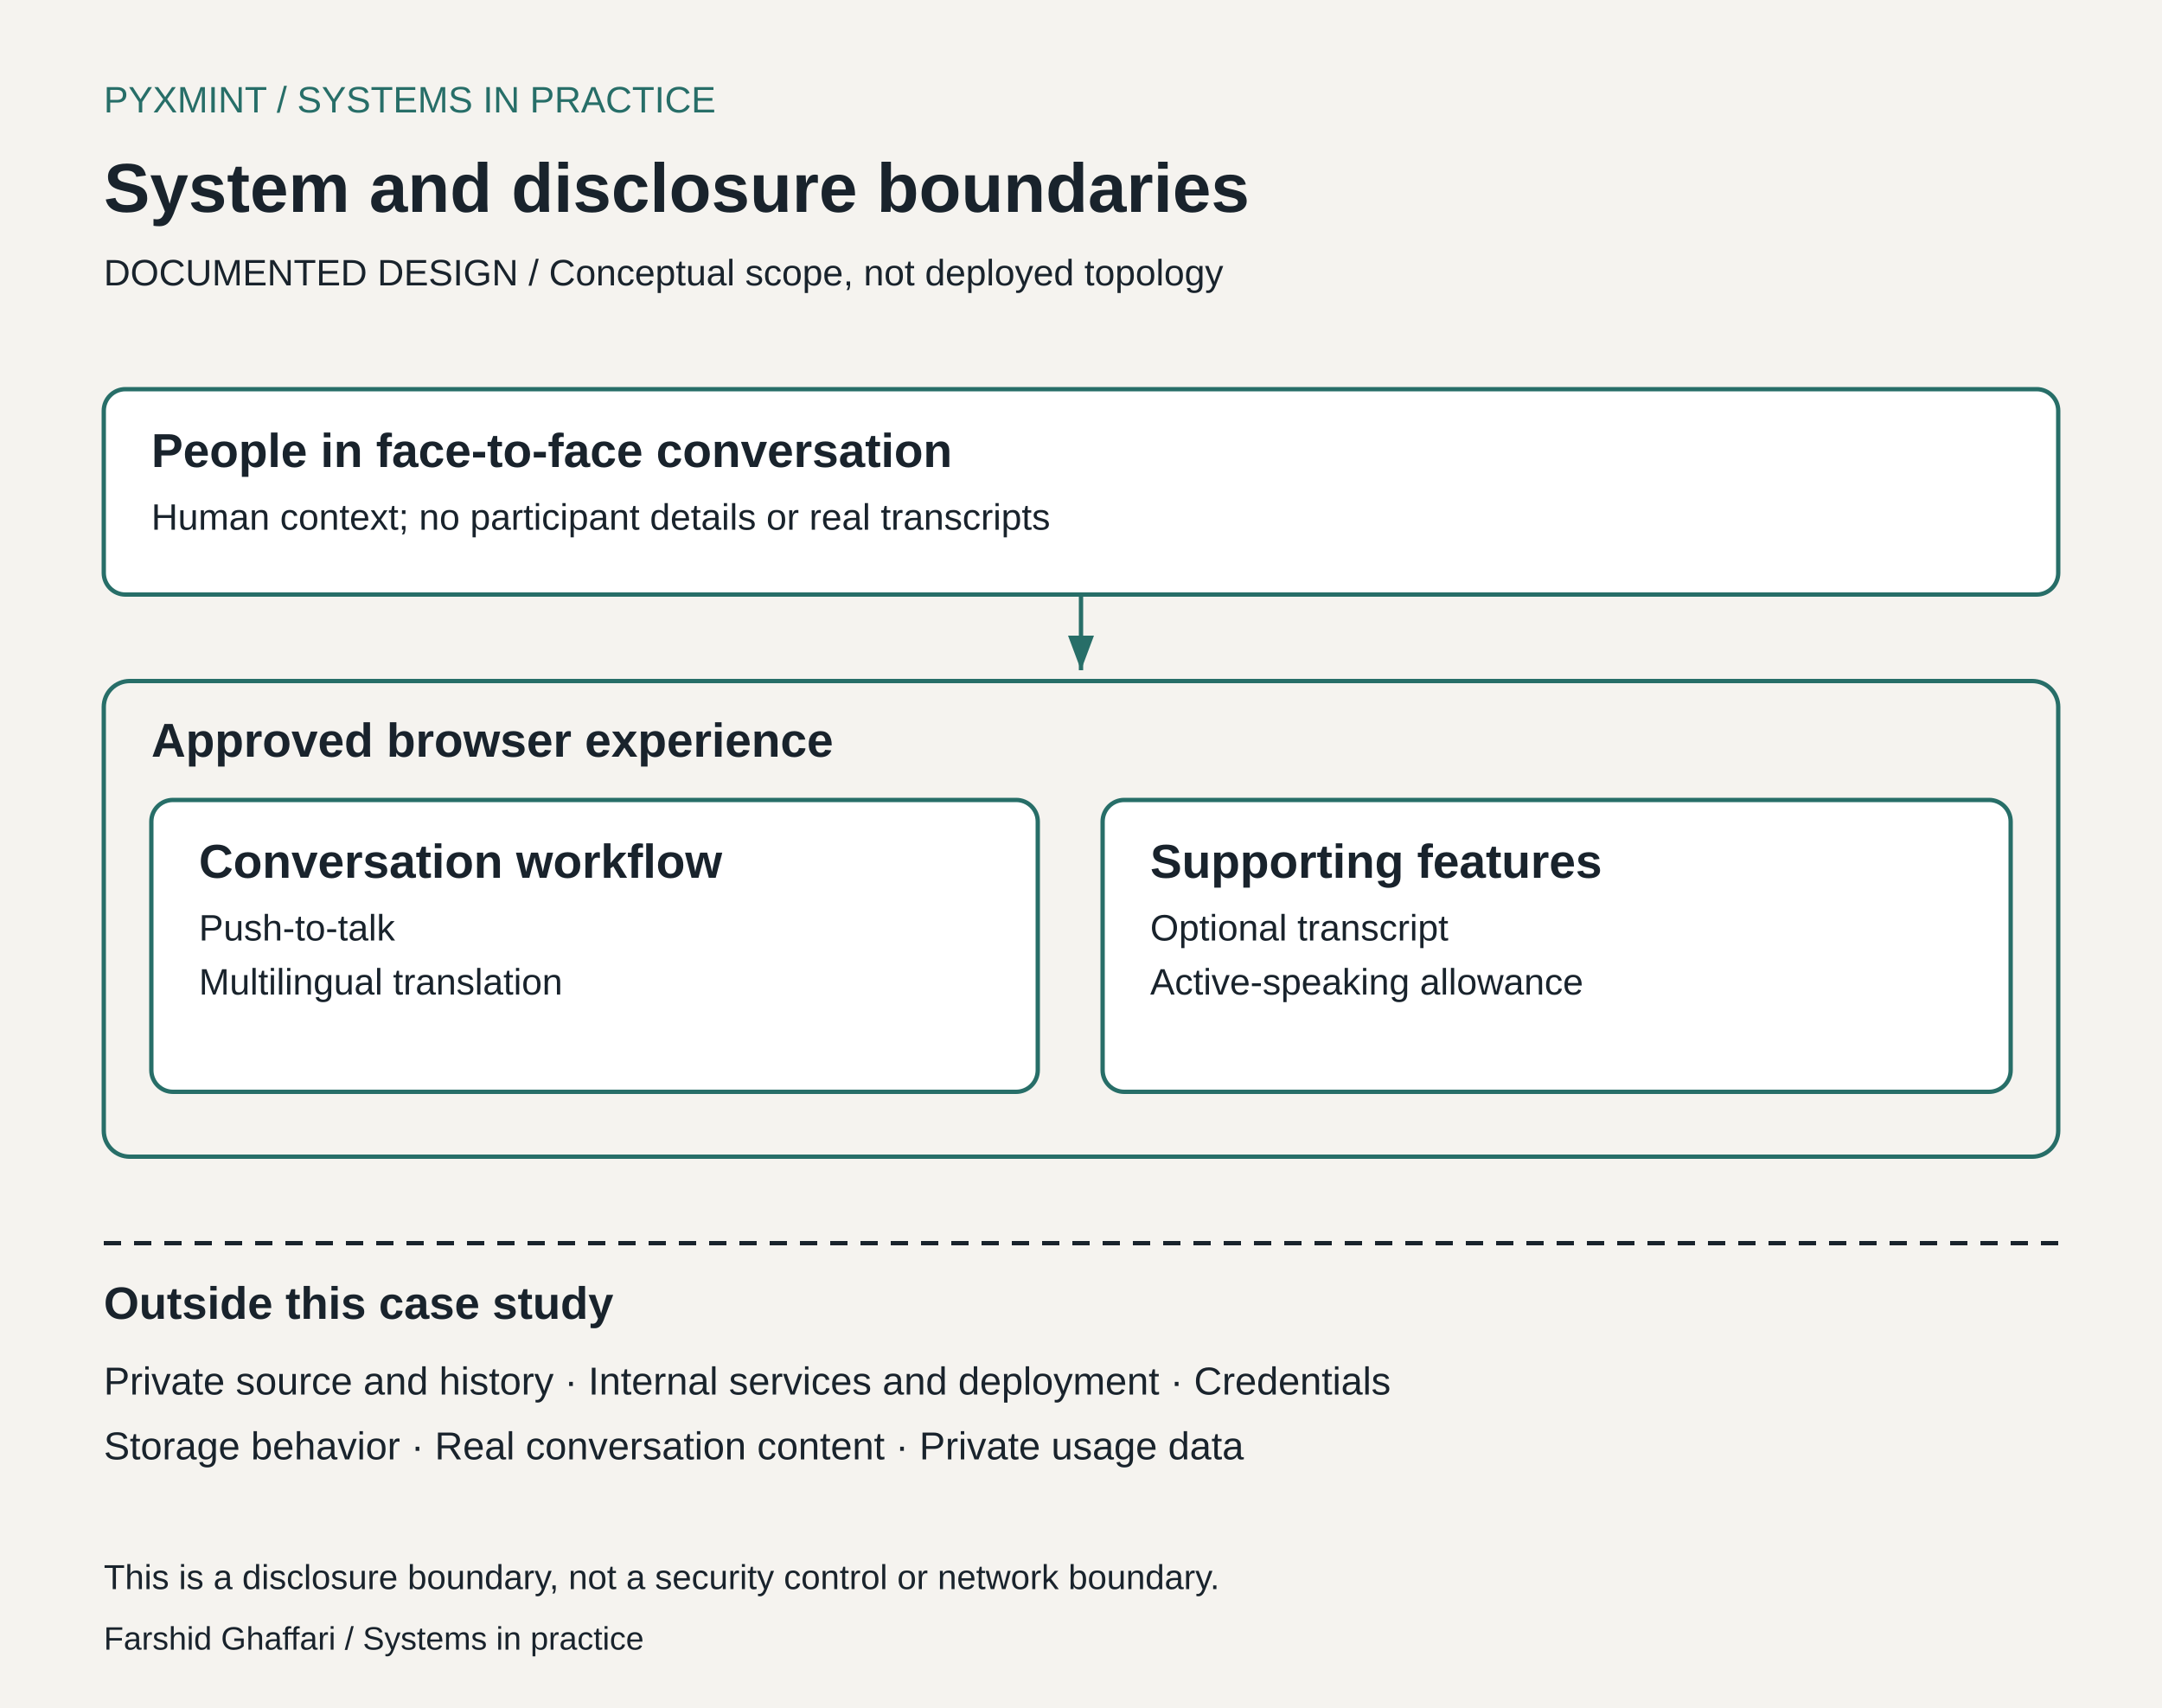
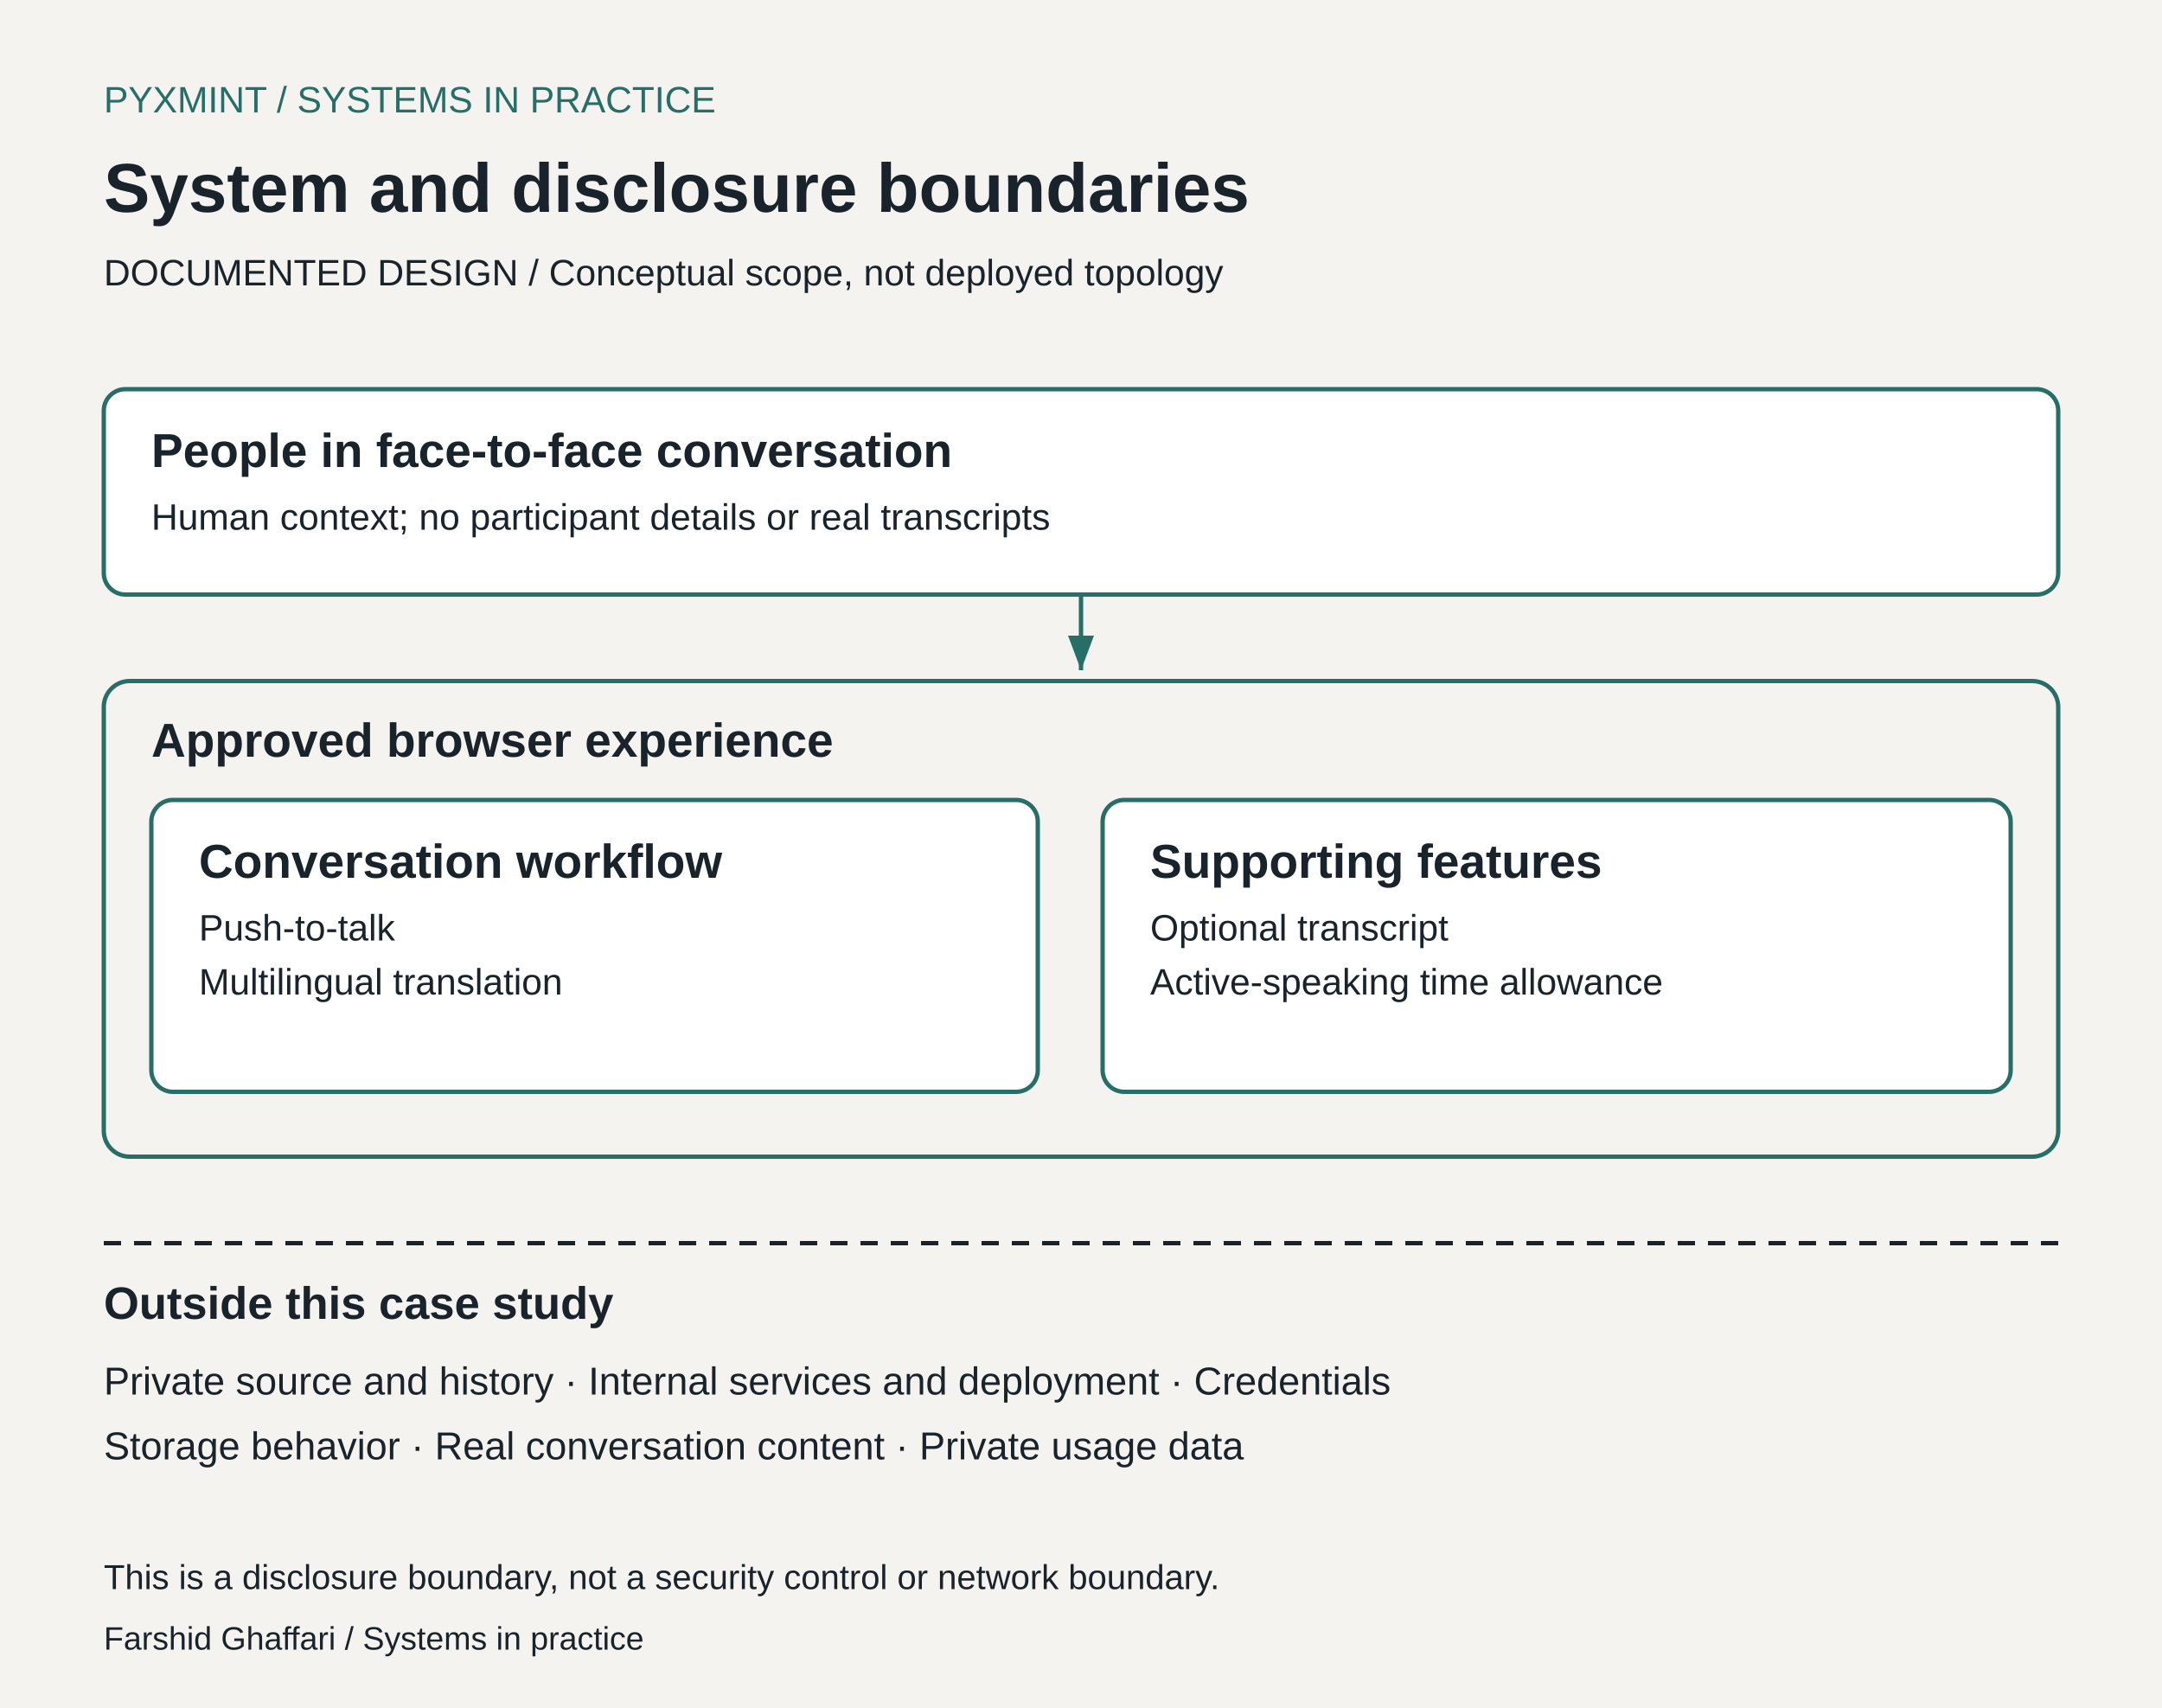
<svg xmlns="http://www.w3.org/2000/svg" width="1000" height="790" viewBox="0 0 1000 790" role="img" aria-labelledby="title desc">
  <defs>
    <marker id="arrow" markerWidth="10" markerHeight="10" refX="8" refY="3" orient="auto">
      <path d="M0,0 L8,3 L0,6" fill="#276E68" />
    </marker>
  </defs>
  <rect width="1000" height="790" fill="#F5F3EF" />
  <g font-family="Arial, sans-serif" fill="#19232C">
    <text x="48" y="52" font-size="17" fill="#276E68">PYXMINT / SYSTEMS IN PRACTICE</text>
    <text x="48" y="98" font-size="32" font-weight="bold">System and disclosure boundaries</text>
    <text x="48" y="132" font-size="17">DOCUMENTED DESIGN / Conceptual scope, not deployed topology</text>
    <rect x="48" y="180" width="904" height="95" rx="10" fill="#FFFFFF" stroke="#276E68" stroke-width="2" />
    <text x="70" y="216" font-size="22" font-weight="bold">People in face-to-face conversation</text>
    <text x="70" y="245" font-size="17">Human context; no participant details or real transcripts</text>
    <path d="M500,275 L500,310" stroke="#276E68" stroke-width="2" fill="none" marker-end="url(#arrow)" />
    <rect x="48" y="315" width="904" height="220" rx="12" fill="none" stroke="#276E68" stroke-width="2" />
    <text x="70" y="350" font-size="22" font-weight="bold">Approved browser experience</text>
    <rect x="70" y="370" width="410" height="135" rx="10" fill="#FFFFFF" stroke="#276E68" stroke-width="2" />
    <text x="92" y="406" font-size="22" font-weight="bold">Conversation workflow</text>
    <text x="92" y="435" font-size="17">Push-to-talk</text>
    <text x="92" y="460" font-size="17">Multilingual translation</text>
    <rect x="510" y="370" width="420" height="135" rx="10" fill="#FFFFFF" stroke="#276E68" stroke-width="2" />
    <text x="532" y="406" font-size="22" font-weight="bold">Supporting features</text>
    <text x="532" y="435" font-size="17">Optional transcript</text>
-     <text x="532" y="460" font-size="17">Active-speaking allowance</text>
+     <text x="532" y="460" font-size="17">Active-speaking time allowance</text>
    <path d="M48,575 L952,575" stroke="#19232C" stroke-width="2" stroke-dasharray="8 6" />
    <text x="48" y="610" font-size="21" font-weight="bold">Outside this case study</text>
    <text x="48" y="645" font-size="18">Private source and history · Internal services and deployment · Credentials</text>
    <text x="48" y="675" font-size="18">Storage behavior · Real conversation content · Private usage data</text>
    <text x="48" y="735" font-size="16">This is a disclosure boundary, not a security control or network boundary.</text>
    <text x="48" y="763" font-size="15">Farshid Ghaffari / Systems in practice</text>
  </g>
</svg>
